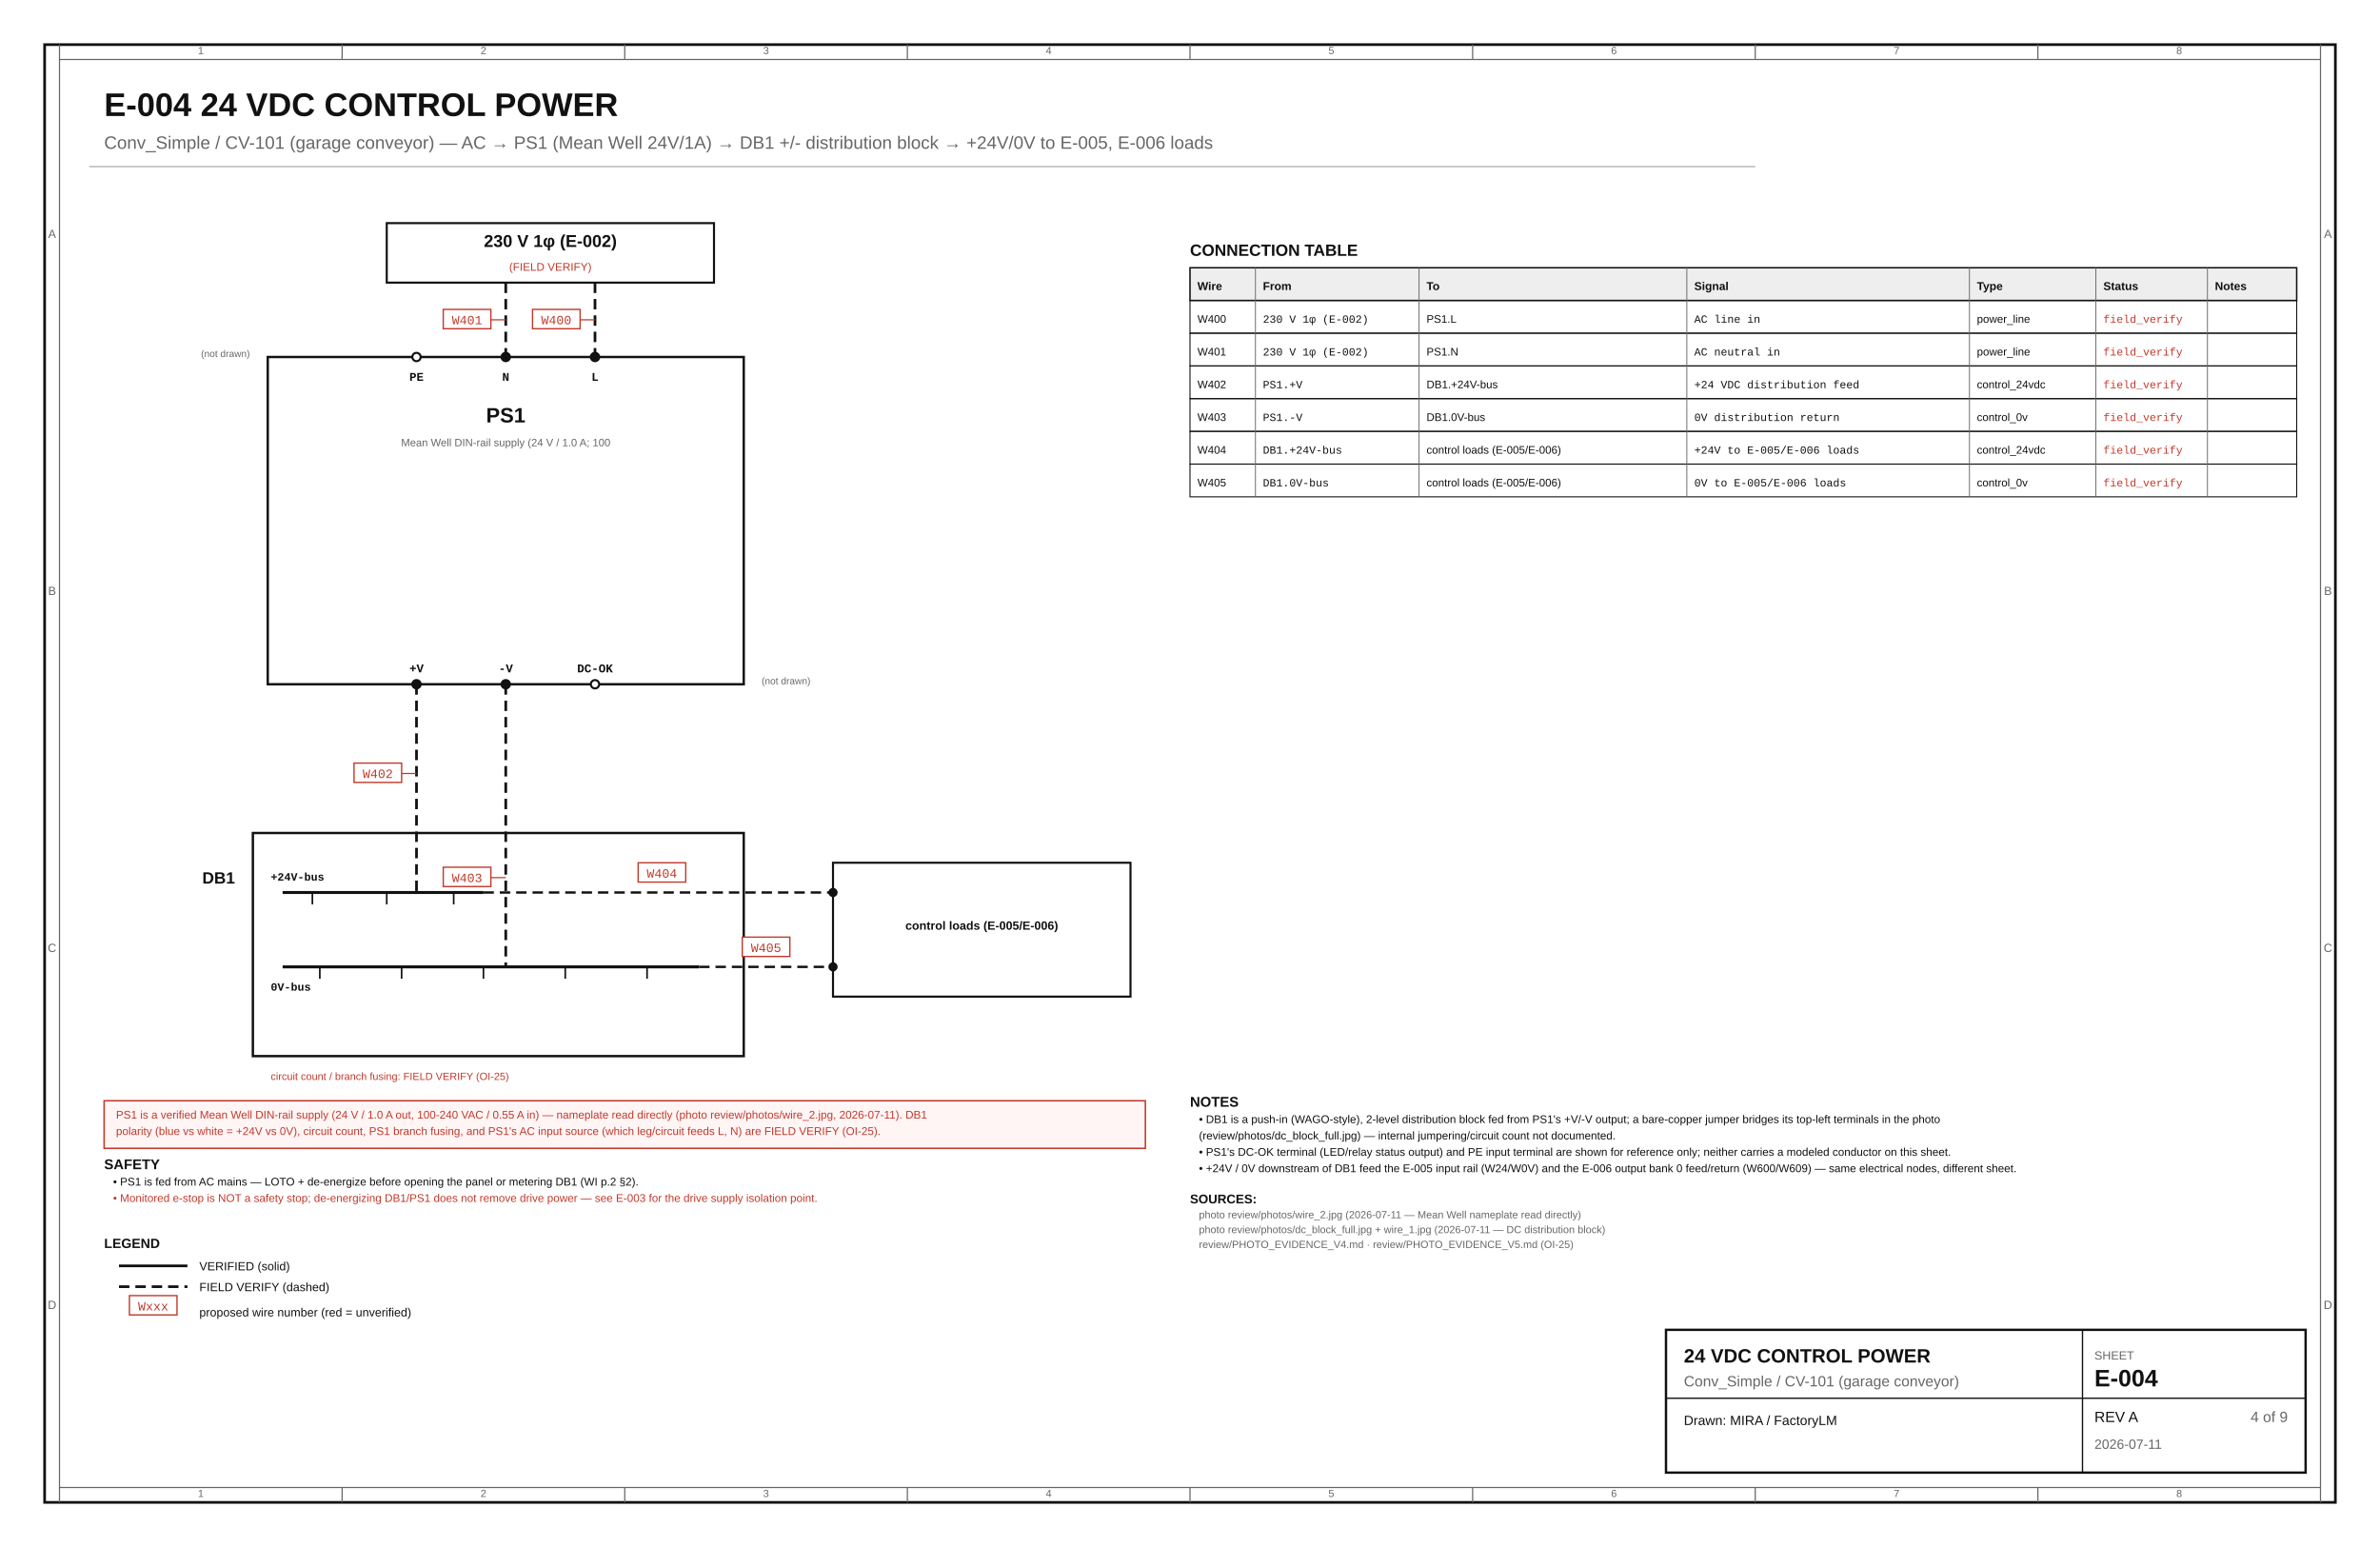
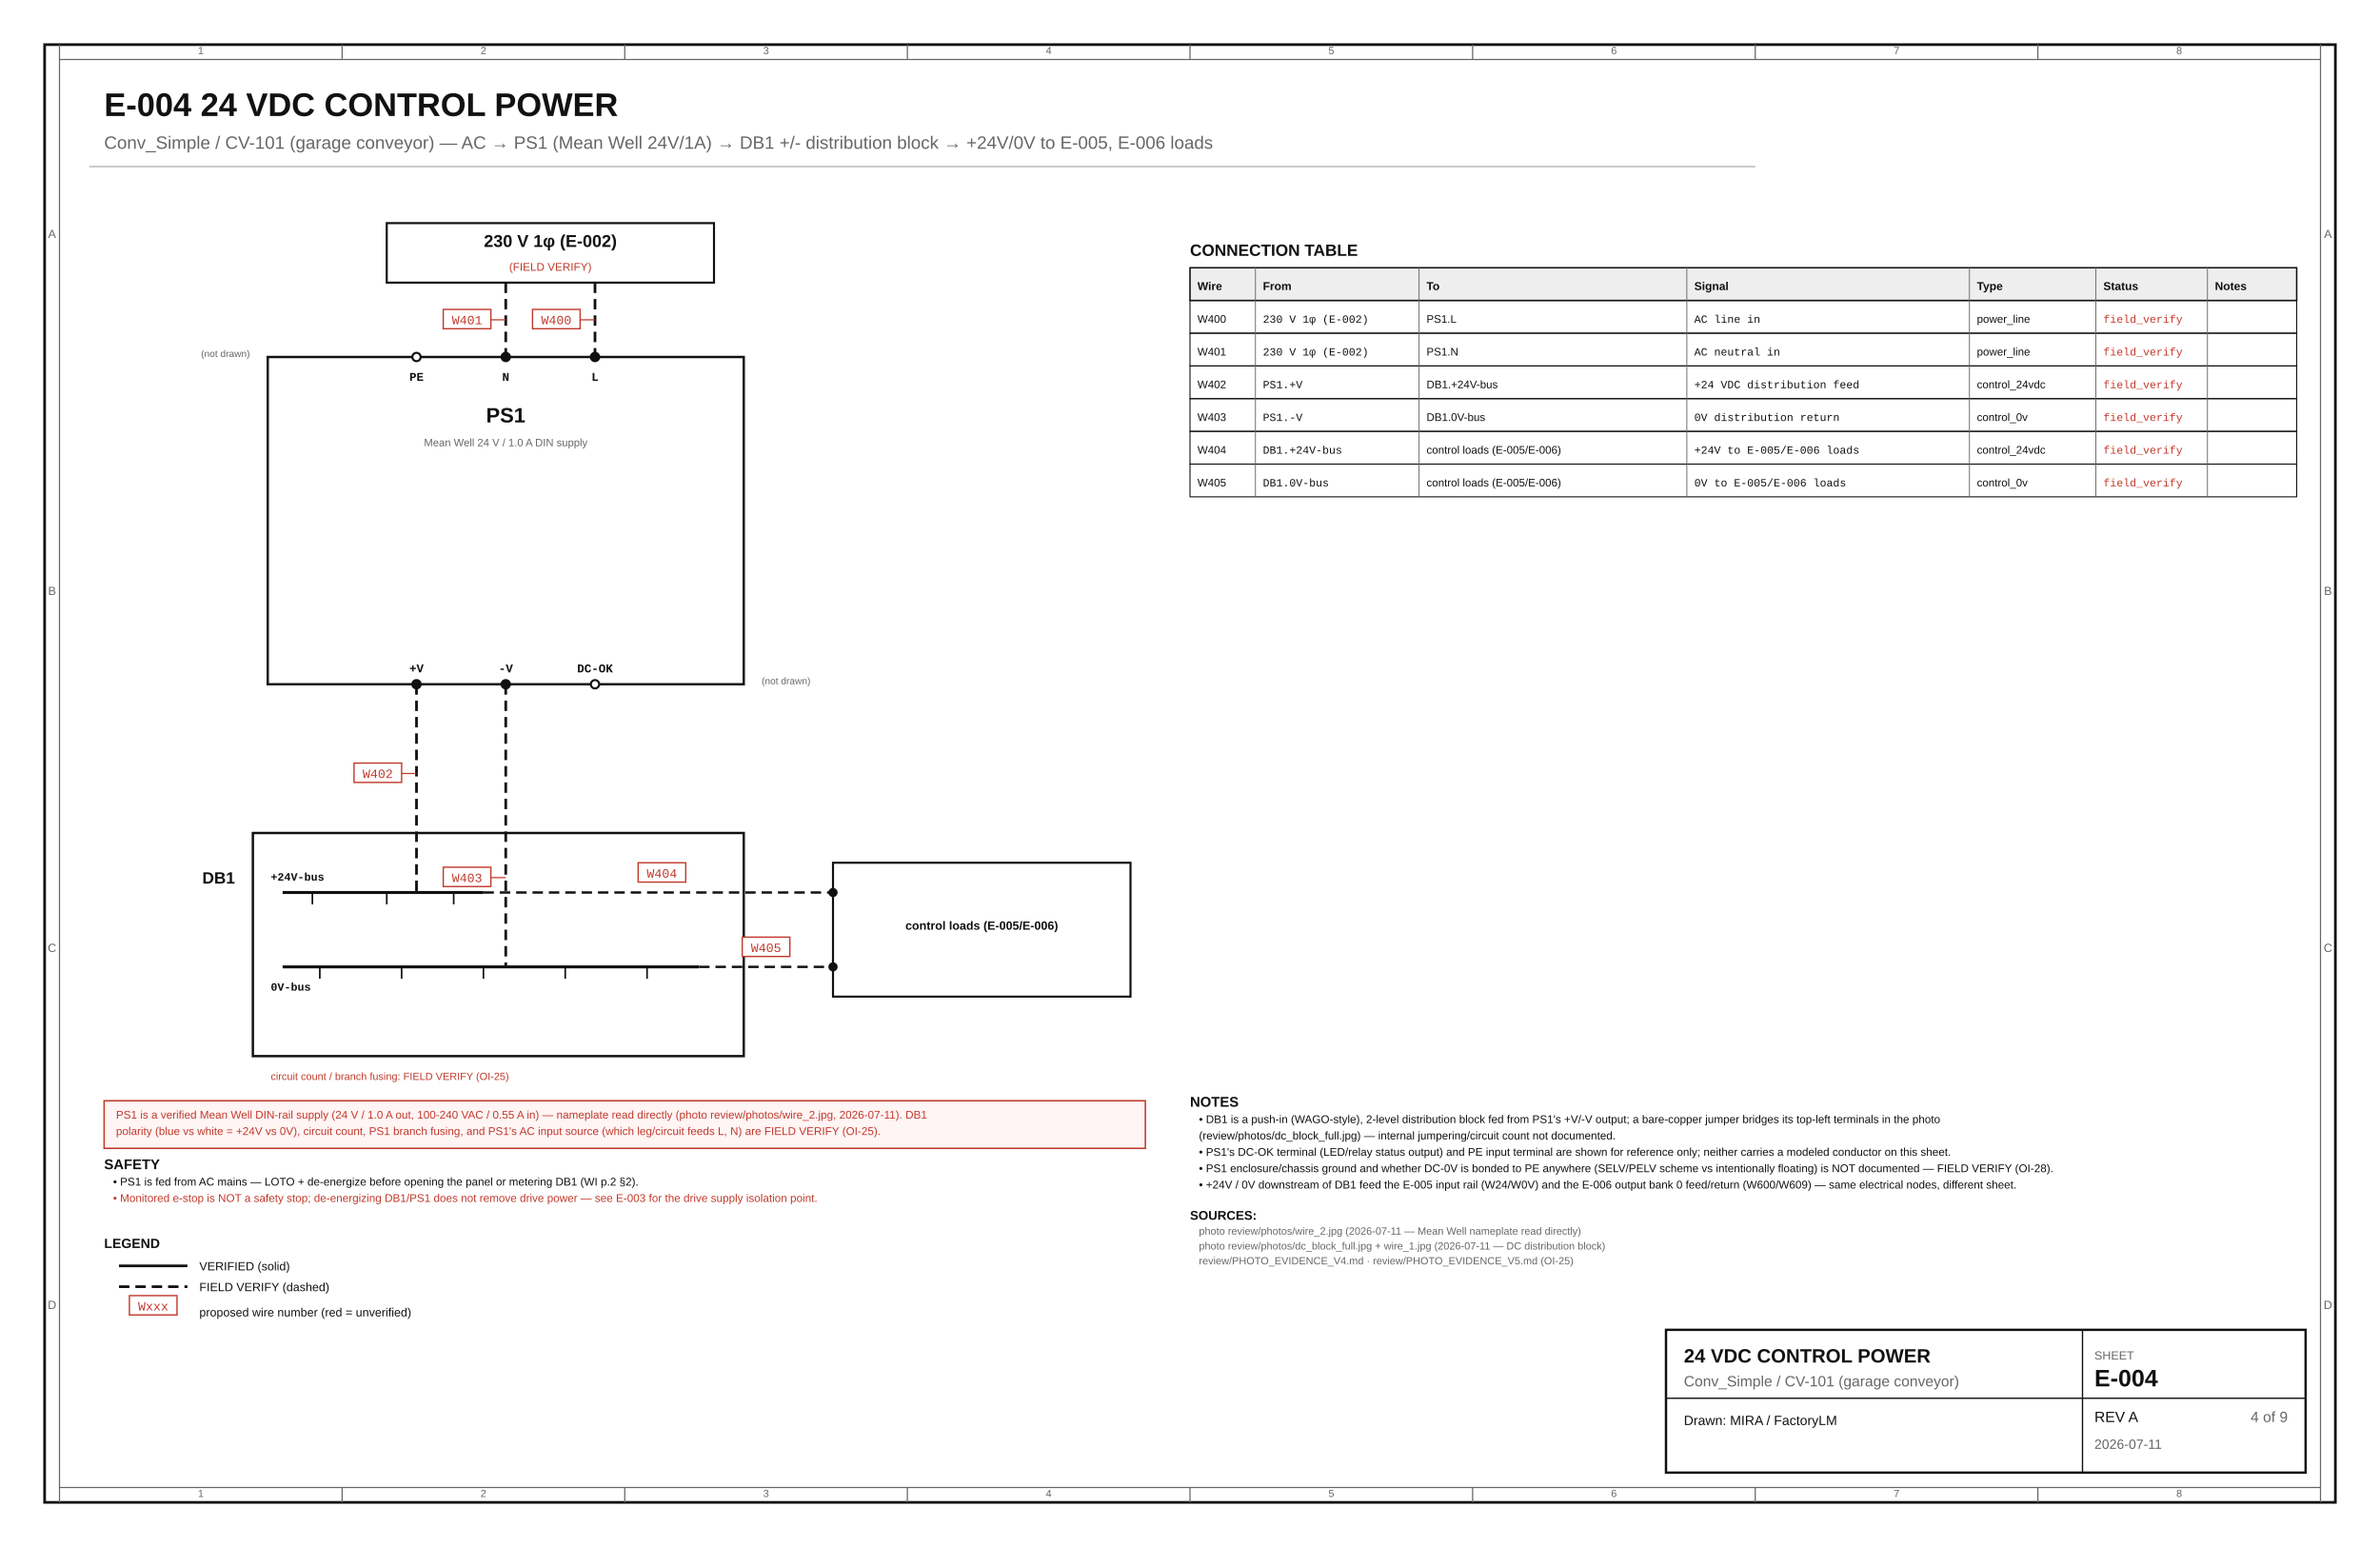
<svg xmlns="http://www.w3.org/2000/svg" width="1600" height="1040" viewBox="0 0 1600 1040">
  <rect width="1600" height="1040" fill="#FFFFFF" />
  <rect x="30.0" y="30.0" width="1540.0" height="980.0" fill="none" stroke="#111111" stroke-width="1.8" />
  <rect x="40.0" y="40.0" width="1520.0" height="960.0" fill="none" stroke="#666666" stroke-width="0.8" />
  <line x1="40.0" y1="30.0" x2="40.0" y2="40.0" stroke="#666666" stroke-width="0.8" stroke-linecap="butt" />
  <line x1="40.0" y1="1000.0" x2="40.0" y2="1010.0" stroke="#666666" stroke-width="0.8" stroke-linecap="butt" />
  <text x="135.0" y="36.4" font-size="7" font-family="Arial, Helvetica, sans-serif" text-anchor="middle" font-weight="normal" fill="#666666">1</text>
  <text x="135.0" y="1006.4" font-size="7" font-family="Arial, Helvetica, sans-serif" text-anchor="middle" font-weight="normal" fill="#666666">1</text>
  <line x1="230.0" y1="30.0" x2="230.0" y2="40.0" stroke="#666666" stroke-width="0.8" stroke-linecap="butt" />
  <line x1="230.0" y1="1000.0" x2="230.0" y2="1010.0" stroke="#666666" stroke-width="0.8" stroke-linecap="butt" />
  <text x="325.0" y="36.4" font-size="7" font-family="Arial, Helvetica, sans-serif" text-anchor="middle" font-weight="normal" fill="#666666">2</text>
  <text x="325.0" y="1006.4" font-size="7" font-family="Arial, Helvetica, sans-serif" text-anchor="middle" font-weight="normal" fill="#666666">2</text>
  <line x1="420.0" y1="30.0" x2="420.0" y2="40.0" stroke="#666666" stroke-width="0.8" stroke-linecap="butt" />
  <line x1="420.0" y1="1000.0" x2="420.0" y2="1010.0" stroke="#666666" stroke-width="0.8" stroke-linecap="butt" />
  <text x="515.0" y="36.4" font-size="7" font-family="Arial, Helvetica, sans-serif" text-anchor="middle" font-weight="normal" fill="#666666">3</text>
  <text x="515.0" y="1006.4" font-size="7" font-family="Arial, Helvetica, sans-serif" text-anchor="middle" font-weight="normal" fill="#666666">3</text>
  <line x1="610.0" y1="30.0" x2="610.0" y2="40.0" stroke="#666666" stroke-width="0.8" stroke-linecap="butt" />
  <line x1="610.0" y1="1000.0" x2="610.0" y2="1010.0" stroke="#666666" stroke-width="0.8" stroke-linecap="butt" />
  <text x="705.0" y="36.4" font-size="7" font-family="Arial, Helvetica, sans-serif" text-anchor="middle" font-weight="normal" fill="#666666">4</text>
  <text x="705.0" y="1006.4" font-size="7" font-family="Arial, Helvetica, sans-serif" text-anchor="middle" font-weight="normal" fill="#666666">4</text>
  <line x1="800.0" y1="30.0" x2="800.0" y2="40.0" stroke="#666666" stroke-width="0.8" stroke-linecap="butt" />
  <line x1="800.0" y1="1000.0" x2="800.0" y2="1010.0" stroke="#666666" stroke-width="0.8" stroke-linecap="butt" />
  <text x="895.0" y="36.4" font-size="7" font-family="Arial, Helvetica, sans-serif" text-anchor="middle" font-weight="normal" fill="#666666">5</text>
  <text x="895.0" y="1006.4" font-size="7" font-family="Arial, Helvetica, sans-serif" text-anchor="middle" font-weight="normal" fill="#666666">5</text>
  <line x1="990.0" y1="30.0" x2="990.0" y2="40.0" stroke="#666666" stroke-width="0.8" stroke-linecap="butt" />
  <line x1="990.0" y1="1000.0" x2="990.0" y2="1010.0" stroke="#666666" stroke-width="0.8" stroke-linecap="butt" />
  <text x="1085.0" y="36.4" font-size="7" font-family="Arial, Helvetica, sans-serif" text-anchor="middle" font-weight="normal" fill="#666666">6</text>
  <text x="1085.0" y="1006.4" font-size="7" font-family="Arial, Helvetica, sans-serif" text-anchor="middle" font-weight="normal" fill="#666666">6</text>
  <line x1="1180.0" y1="30.0" x2="1180.0" y2="40.0" stroke="#666666" stroke-width="0.8" stroke-linecap="butt" />
  <line x1="1180.0" y1="1000.0" x2="1180.0" y2="1010.0" stroke="#666666" stroke-width="0.8" stroke-linecap="butt" />
  <text x="1275.0" y="36.4" font-size="7" font-family="Arial, Helvetica, sans-serif" text-anchor="middle" font-weight="normal" fill="#666666">7</text>
  <text x="1275.0" y="1006.4" font-size="7" font-family="Arial, Helvetica, sans-serif" text-anchor="middle" font-weight="normal" fill="#666666">7</text>
  <line x1="1370.0" y1="30.0" x2="1370.0" y2="40.0" stroke="#666666" stroke-width="0.8" stroke-linecap="butt" />
  <line x1="1370.0" y1="1000.0" x2="1370.0" y2="1010.0" stroke="#666666" stroke-width="0.8" stroke-linecap="butt" />
  <text x="1465.0" y="36.4" font-size="7" font-family="Arial, Helvetica, sans-serif" text-anchor="middle" font-weight="normal" fill="#666666">8</text>
  <text x="1465.0" y="1006.4" font-size="7" font-family="Arial, Helvetica, sans-serif" text-anchor="middle" font-weight="normal" fill="#666666">8</text>
  <line x1="1560.0" y1="30.0" x2="1560.0" y2="40.0" stroke="#666666" stroke-width="0.8" stroke-linecap="butt" />
  <line x1="1560.0" y1="1000.0" x2="1560.0" y2="1010.0" stroke="#666666" stroke-width="0.8" stroke-linecap="butt" />
  <text x="35.0" y="160.0" font-size="8" font-family="Arial, Helvetica, sans-serif" text-anchor="middle" font-weight="normal" fill="#666666">A</text>
  <text x="1565.0" y="160.0" font-size="8" font-family="Arial, Helvetica, sans-serif" text-anchor="middle" font-weight="normal" fill="#666666">A</text>
  <text x="35.0" y="400.0" font-size="8" font-family="Arial, Helvetica, sans-serif" text-anchor="middle" font-weight="normal" fill="#666666">B</text>
  <text x="1565.0" y="400.0" font-size="8" font-family="Arial, Helvetica, sans-serif" text-anchor="middle" font-weight="normal" fill="#666666">B</text>
  <text x="35.0" y="640.0" font-size="8" font-family="Arial, Helvetica, sans-serif" text-anchor="middle" font-weight="normal" fill="#666666">C</text>
  <text x="1565.0" y="640.0" font-size="8" font-family="Arial, Helvetica, sans-serif" text-anchor="middle" font-weight="normal" fill="#666666">C</text>
  <text x="35.0" y="880.0" font-size="8" font-family="Arial, Helvetica, sans-serif" text-anchor="middle" font-weight="normal" fill="#666666">D</text>
  <text x="1565.0" y="880.0" font-size="8" font-family="Arial, Helvetica, sans-serif" text-anchor="middle" font-weight="normal" fill="#666666">D</text>
  <text x="70.0" y="78.0" font-size="22" font-family="Arial, Helvetica, sans-serif" text-anchor="start" font-weight="bold" fill="#111111">E-004  24 VDC CONTROL POWER</text>
  <text x="70.0" y="100.0" font-size="12" font-family="Arial, Helvetica, sans-serif" text-anchor="start" font-weight="normal" fill="#666666">Conv_Simple / CV-101 (garage conveyor)  —  AC → PS1 (Mean Well 24V/1A) → DB1 +/- distribution block → +24V/0V to E-005, E-006 loads</text>
  <line x1="60.0" y1="112.0" x2="1180.0" y2="112.0" stroke="#BBBBBB" stroke-width="1" stroke-linecap="butt" />
  <rect x="260.0" y="150.0" width="220.0" height="40.0" fill="none" stroke="#111111" stroke-width="1.4" />
  <text x="370.0" y="166.0" font-size="11.5" font-family="Arial, Helvetica, sans-serif" text-anchor="middle" font-weight="bold" fill="#111111">230 V 1φ (E-002)</text>
  <text x="370.0" y="182.0" font-size="7.5" font-family="Arial, Helvetica, sans-serif" text-anchor="middle" font-weight="normal" fill="#C0392B">(FIELD VERIFY)</text>
  <g data-dashed="true" data-wire="W401" data-status="field_verify">
    <line x1="340.00" y1="190.00" x2="340.00" y2="197.00" stroke="#111111" stroke-width="1.8" stroke-linecap="butt" />
    <line x1="340.00" y1="201.00" x2="340.00" y2="208.00" stroke="#111111" stroke-width="1.8" stroke-linecap="butt" />
    <line x1="340.00" y1="212.00" x2="340.00" y2="219.00" stroke="#111111" stroke-width="1.8" stroke-linecap="butt" />
    <line x1="340.00" y1="223.00" x2="340.00" y2="230.00" stroke="#111111" stroke-width="1.8" stroke-linecap="butt" />
    <line x1="340.00" y1="234.00" x2="340.00" y2="240.00" stroke="#111111" stroke-width="1.8" stroke-linecap="butt" />
  </g>
  <line x1="330.0" y1="215.0" x2="340.0" y2="215.0" stroke="#C0392B" stroke-width="0.8" stroke-linecap="butt" />
  <rect x="298.0" y="208.0" width="32.0" height="13.0" fill="#FFFFFF" stroke="#C0392B" stroke-width="0.9" data-flag="1" />
  <text x="314.0" y="218.0" font-size="8.5" font-family="Consolas, 'Courier New', monospace" text-anchor="middle" font-weight="normal" fill="#C0392B" data-flag="1">W401</text>
  <g data-dashed="true" data-wire="W400" data-status="field_verify">
    <line x1="400.00" y1="190.00" x2="400.00" y2="197.00" stroke="#111111" stroke-width="1.8" stroke-linecap="butt" />
    <line x1="400.00" y1="201.00" x2="400.00" y2="208.00" stroke="#111111" stroke-width="1.8" stroke-linecap="butt" />
    <line x1="400.00" y1="212.00" x2="400.00" y2="219.00" stroke="#111111" stroke-width="1.8" stroke-linecap="butt" />
    <line x1="400.00" y1="223.00" x2="400.00" y2="230.00" stroke="#111111" stroke-width="1.8" stroke-linecap="butt" />
    <line x1="400.00" y1="234.00" x2="400.00" y2="240.00" stroke="#111111" stroke-width="1.8" stroke-linecap="butt" />
  </g>
  <line x1="390.0" y1="215.0" x2="400.0" y2="215.0" stroke="#C0392B" stroke-width="0.8" stroke-linecap="butt" />
  <rect x="358.0" y="208.0" width="32.0" height="13.0" fill="#FFFFFF" stroke="#C0392B" stroke-width="0.9" data-flag="1" />
  <text x="374.0" y="218.0" font-size="8.5" font-family="Consolas, 'Courier New', monospace" text-anchor="middle" font-weight="normal" fill="#C0392B" data-flag="1">W400</text>
  <rect x="180.0" y="240.0" width="320.0" height="220.0" fill="none" stroke="#111111" stroke-width="1.6" />
  <circle cx="280.0" cy="240.0" r="2.8" fill="#FFFFFF" stroke="#111111" stroke-width="1.4" />
  <text x="280.0" y="256.0" font-size="8" font-family="Consolas, 'Courier New', monospace" text-anchor="middle" font-weight="bold" fill="#111111">PE</text>
  <circle cx="340.0" cy="240.0" r="2.8" fill="#111111" stroke="#111111" stroke-width="1.4" />
  <text x="340.0" y="256.0" font-size="8" font-family="Consolas, 'Courier New', monospace" text-anchor="middle" font-weight="bold" fill="#111111">N</text>
  <circle cx="400.0" cy="240.0" r="2.8" fill="#111111" stroke="#111111" stroke-width="1.4" />
  <text x="400.0" y="256.0" font-size="8" font-family="Consolas, 'Courier New', monospace" text-anchor="middle" font-weight="bold" fill="#111111">L</text>
  <text x="168.0" y="240.0" font-size="6.5" font-family="Arial, Helvetica, sans-serif" text-anchor="end" font-weight="normal" fill="#666666">(not drawn)</text>
  <text x="340.0" y="284.0" font-size="14" font-family="Arial, Helvetica, sans-serif" text-anchor="middle" font-weight="bold" fill="#111111">PS1</text>
-   <text x="340.0" y="300.0" font-size="7.2" font-family="Arial, Helvetica, sans-serif" text-anchor="middle" font-weight="normal" fill="#666666">Mean Well DIN-rail supply (24 V / 1.0 A; 100</text>
+   <text x="340.0" y="300.0" font-size="7.2" font-family="Arial, Helvetica, sans-serif" text-anchor="middle" font-weight="normal" fill="#666666">Mean Well 24 V / 1.0 A DIN supply</text>
  <circle cx="280.0" cy="460.0" r="2.8" fill="#111111" stroke="#111111" stroke-width="1.4" />
  <text x="280.0" y="452.0" font-size="8" font-family="Consolas, 'Courier New', monospace" text-anchor="middle" font-weight="bold" fill="#111111">+V</text>
  <circle cx="340.0" cy="460.0" r="2.8" fill="#111111" stroke="#111111" stroke-width="1.4" />
  <text x="340.0" y="452.0" font-size="8" font-family="Consolas, 'Courier New', monospace" text-anchor="middle" font-weight="bold" fill="#111111">-V</text>
  <circle cx="400.0" cy="460.0" r="2.8" fill="#FFFFFF" stroke="#111111" stroke-width="1.4" />
  <text x="400.0" y="452.0" font-size="8" font-family="Consolas, 'Courier New', monospace" text-anchor="middle" font-weight="bold" fill="#111111">DC-OK</text>
  <text x="512.0" y="460.0" font-size="6.5" font-family="Arial, Helvetica, sans-serif" text-anchor="start" font-weight="normal" fill="#666666">(not drawn)</text>
  <g data-dashed="true" data-wire="W402" data-status="field_verify">
    <line x1="280.00" y1="460.00" x2="280.00" y2="467.00" stroke="#111111" stroke-width="1.8" stroke-linecap="butt" />
    <line x1="280.00" y1="471.00" x2="280.00" y2="478.00" stroke="#111111" stroke-width="1.8" stroke-linecap="butt" />
    <line x1="280.00" y1="482.00" x2="280.00" y2="489.00" stroke="#111111" stroke-width="1.8" stroke-linecap="butt" />
    <line x1="280.00" y1="493.00" x2="280.00" y2="500.00" stroke="#111111" stroke-width="1.8" stroke-linecap="butt" />
    <line x1="280.00" y1="504.00" x2="280.00" y2="511.00" stroke="#111111" stroke-width="1.8" stroke-linecap="butt" />
    <line x1="280.00" y1="515.00" x2="280.00" y2="522.00" stroke="#111111" stroke-width="1.8" stroke-linecap="butt" />
    <line x1="280.00" y1="526.00" x2="280.00" y2="533.00" stroke="#111111" stroke-width="1.8" stroke-linecap="butt" />
    <line x1="280.00" y1="537.00" x2="280.00" y2="544.00" stroke="#111111" stroke-width="1.8" stroke-linecap="butt" />
    <line x1="280.00" y1="548.00" x2="280.00" y2="555.00" stroke="#111111" stroke-width="1.8" stroke-linecap="butt" />
    <line x1="280.00" y1="559.00" x2="280.00" y2="566.00" stroke="#111111" stroke-width="1.8" stroke-linecap="butt" />
    <line x1="280.00" y1="570.00" x2="280.00" y2="577.00" stroke="#111111" stroke-width="1.8" stroke-linecap="butt" />
    <line x1="280.00" y1="581.00" x2="280.00" y2="588.00" stroke="#111111" stroke-width="1.8" stroke-linecap="butt" />
    <line x1="280.00" y1="592.00" x2="280.00" y2="599.00" stroke="#111111" stroke-width="1.8" stroke-linecap="butt" />
  </g>
  <line x1="270.0" y1="520.0" x2="280.0" y2="520.0" stroke="#C0392B" stroke-width="0.8" stroke-linecap="butt" />
  <rect x="238.0" y="513.0" width="32.0" height="13.0" fill="#FFFFFF" stroke="#C0392B" stroke-width="0.9" data-flag="1" />
  <text x="254.0" y="523.0" font-size="8.5" font-family="Consolas, 'Courier New', monospace" text-anchor="middle" font-weight="normal" fill="#C0392B" data-flag="1">W402</text>
  <g data-dashed="true" data-wire="W403" data-status="field_verify">
    <line x1="340.00" y1="460.00" x2="340.00" y2="467.00" stroke="#111111" stroke-width="1.8" stroke-linecap="butt" />
    <line x1="340.00" y1="471.00" x2="340.00" y2="478.00" stroke="#111111" stroke-width="1.8" stroke-linecap="butt" />
    <line x1="340.00" y1="482.00" x2="340.00" y2="489.00" stroke="#111111" stroke-width="1.8" stroke-linecap="butt" />
    <line x1="340.00" y1="493.00" x2="340.00" y2="500.00" stroke="#111111" stroke-width="1.8" stroke-linecap="butt" />
    <line x1="340.00" y1="504.00" x2="340.00" y2="511.00" stroke="#111111" stroke-width="1.8" stroke-linecap="butt" />
    <line x1="340.00" y1="515.00" x2="340.00" y2="522.00" stroke="#111111" stroke-width="1.8" stroke-linecap="butt" />
    <line x1="340.00" y1="526.00" x2="340.00" y2="533.00" stroke="#111111" stroke-width="1.8" stroke-linecap="butt" />
    <line x1="340.00" y1="537.00" x2="340.00" y2="544.00" stroke="#111111" stroke-width="1.8" stroke-linecap="butt" />
    <line x1="340.00" y1="548.00" x2="340.00" y2="555.00" stroke="#111111" stroke-width="1.8" stroke-linecap="butt" />
    <line x1="340.00" y1="559.00" x2="340.00" y2="566.00" stroke="#111111" stroke-width="1.8" stroke-linecap="butt" />
    <line x1="340.00" y1="570.00" x2="340.00" y2="577.00" stroke="#111111" stroke-width="1.8" stroke-linecap="butt" />
    <line x1="340.00" y1="581.00" x2="340.00" y2="588.00" stroke="#111111" stroke-width="1.8" stroke-linecap="butt" />
    <line x1="340.00" y1="592.00" x2="340.00" y2="599.00" stroke="#111111" stroke-width="1.8" stroke-linecap="butt" />
    <line x1="340.00" y1="603.00" x2="340.00" y2="610.00" stroke="#111111" stroke-width="1.8" stroke-linecap="butt" />
    <line x1="340.00" y1="614.00" x2="340.00" y2="621.00" stroke="#111111" stroke-width="1.8" stroke-linecap="butt" />
    <line x1="340.00" y1="625.00" x2="340.00" y2="632.00" stroke="#111111" stroke-width="1.8" stroke-linecap="butt" />
    <line x1="340.00" y1="636.00" x2="340.00" y2="643.00" stroke="#111111" stroke-width="1.8" stroke-linecap="butt" />
    <line x1="340.00" y1="647.00" x2="340.00" y2="650.00" stroke="#111111" stroke-width="1.8" stroke-linecap="butt" />
  </g>
  <line x1="330.0" y1="590.0" x2="340.0" y2="590.0" stroke="#C0392B" stroke-width="0.8" stroke-linecap="butt" />
  <rect x="298.0" y="583.0" width="32.0" height="13.0" fill="#FFFFFF" stroke="#C0392B" stroke-width="0.9" data-flag="1" />
  <text x="314.0" y="593.0" font-size="8.5" font-family="Consolas, 'Courier New', monospace" text-anchor="middle" font-weight="normal" fill="#C0392B" data-flag="1">W403</text>
  <rect x="170.0" y="560.0" width="330.0" height="150.0" fill="none" stroke="#111111" stroke-width="1.6" />
  <text x="158.0" y="594.0" font-size="11" font-family="Arial, Helvetica, sans-serif" text-anchor="end" font-weight="bold" fill="#111111">DB1</text>
  <line x1="190.0" y1="600.0" x2="325.0" y2="600.0" stroke="#111111" stroke-width="2.0" stroke-linecap="butt" />
  <line x1="210.0" y1="600.0" x2="210.0" y2="608.0" stroke="#111111" stroke-width="1.1" stroke-linecap="butt" />
  <line x1="260.0" y1="600.0" x2="260.0" y2="608.0" stroke="#111111" stroke-width="1.1" stroke-linecap="butt" />
  <line x1="305.0" y1="600.0" x2="305.0" y2="608.0" stroke="#111111" stroke-width="1.1" stroke-linecap="butt" />
  <text x="182.0" y="592.0" font-size="7.5" font-family="Consolas, 'Courier New', monospace" text-anchor="start" font-weight="bold" fill="#111111">+24V-bus</text>
  <line x1="190.0" y1="650.0" x2="470.0" y2="650.0" stroke="#111111" stroke-width="2.0" stroke-linecap="butt" />
  <line x1="215.0" y1="650.0" x2="215.0" y2="658.0" stroke="#111111" stroke-width="1.1" stroke-linecap="butt" />
  <line x1="270.0" y1="650.0" x2="270.0" y2="658.0" stroke="#111111" stroke-width="1.1" stroke-linecap="butt" />
  <line x1="325.0" y1="650.0" x2="325.0" y2="658.0" stroke="#111111" stroke-width="1.1" stroke-linecap="butt" />
  <line x1="380.0" y1="650.0" x2="380.0" y2="658.0" stroke="#111111" stroke-width="1.1" stroke-linecap="butt" />
  <line x1="435.0" y1="650.0" x2="435.0" y2="658.0" stroke="#111111" stroke-width="1.1" stroke-linecap="butt" />
  <text x="182.0" y="666.0" font-size="7.5" font-family="Consolas, 'Courier New', monospace" text-anchor="start" font-weight="bold" fill="#111111">0V-bus</text>
  <text x="182.0" y="726.0" font-size="7" font-family="Arial, Helvetica, sans-serif" text-anchor="start" font-weight="normal" fill="#C0392B">circuit count / branch fusing: FIELD VERIFY (OI-25)</text>
  <g data-dashed="true" data-wire="W404" data-status="field_verify">
    <line x1="325.00" y1="600.00" x2="332.00" y2="600.00" stroke="#111111" stroke-width="1.6" stroke-linecap="butt" />
    <line x1="336.00" y1="600.00" x2="343.00" y2="600.00" stroke="#111111" stroke-width="1.6" stroke-linecap="butt" />
    <line x1="347.00" y1="600.00" x2="354.00" y2="600.00" stroke="#111111" stroke-width="1.6" stroke-linecap="butt" />
    <line x1="358.00" y1="600.00" x2="365.00" y2="600.00" stroke="#111111" stroke-width="1.6" stroke-linecap="butt" />
    <line x1="369.00" y1="600.00" x2="376.00" y2="600.00" stroke="#111111" stroke-width="1.6" stroke-linecap="butt" />
    <line x1="380.00" y1="600.00" x2="387.00" y2="600.00" stroke="#111111" stroke-width="1.6" stroke-linecap="butt" />
    <line x1="391.00" y1="600.00" x2="398.00" y2="600.00" stroke="#111111" stroke-width="1.6" stroke-linecap="butt" />
    <line x1="402.00" y1="600.00" x2="409.00" y2="600.00" stroke="#111111" stroke-width="1.6" stroke-linecap="butt" />
    <line x1="413.00" y1="600.00" x2="420.00" y2="600.00" stroke="#111111" stroke-width="1.6" stroke-linecap="butt" />
    <line x1="424.00" y1="600.00" x2="431.00" y2="600.00" stroke="#111111" stroke-width="1.6" stroke-linecap="butt" />
    <line x1="435.00" y1="600.00" x2="442.00" y2="600.00" stroke="#111111" stroke-width="1.6" stroke-linecap="butt" />
    <line x1="446.00" y1="600.00" x2="453.00" y2="600.00" stroke="#111111" stroke-width="1.6" stroke-linecap="butt" />
    <line x1="457.00" y1="600.00" x2="464.00" y2="600.00" stroke="#111111" stroke-width="1.6" stroke-linecap="butt" />
    <line x1="468.00" y1="600.00" x2="475.00" y2="600.00" stroke="#111111" stroke-width="1.6" stroke-linecap="butt" />
    <line x1="479.00" y1="600.00" x2="486.00" y2="600.00" stroke="#111111" stroke-width="1.6" stroke-linecap="butt" />
    <line x1="490.00" y1="600.00" x2="497.00" y2="600.00" stroke="#111111" stroke-width="1.6" stroke-linecap="butt" />
    <line x1="501.00" y1="600.00" x2="508.00" y2="600.00" stroke="#111111" stroke-width="1.6" stroke-linecap="butt" />
    <line x1="512.00" y1="600.00" x2="519.00" y2="600.00" stroke="#111111" stroke-width="1.6" stroke-linecap="butt" />
    <line x1="523.00" y1="600.00" x2="530.00" y2="600.00" stroke="#111111" stroke-width="1.6" stroke-linecap="butt" />
    <line x1="534.00" y1="600.00" x2="541.00" y2="600.00" stroke="#111111" stroke-width="1.6" stroke-linecap="butt" />
    <line x1="545.00" y1="600.00" x2="552.00" y2="600.00" stroke="#111111" stroke-width="1.6" stroke-linecap="butt" />
    <line x1="556.00" y1="600.00" x2="560.00" y2="600.00" stroke="#111111" stroke-width="1.6" stroke-linecap="butt" />
  </g>
  <rect x="429.0" y="580.0" width="32.0" height="13.0" fill="#FFFFFF" stroke="#C0392B" stroke-width="0.9" data-flag="1" />
  <text x="445.0" y="590.0" font-size="8.5" font-family="Consolas, 'Courier New', monospace" text-anchor="middle" font-weight="normal" fill="#C0392B" data-flag="1">W404</text>
  <g data-dashed="true" data-wire="W405" data-status="field_verify">
    <line x1="470.00" y1="650.00" x2="477.00" y2="650.00" stroke="#111111" stroke-width="1.6" stroke-linecap="butt" />
    <line x1="481.00" y1="650.00" x2="488.00" y2="650.00" stroke="#111111" stroke-width="1.6" stroke-linecap="butt" />
    <line x1="492.00" y1="650.00" x2="499.00" y2="650.00" stroke="#111111" stroke-width="1.6" stroke-linecap="butt" />
    <line x1="503.00" y1="650.00" x2="510.00" y2="650.00" stroke="#111111" stroke-width="1.6" stroke-linecap="butt" />
    <line x1="514.00" y1="650.00" x2="521.00" y2="650.00" stroke="#111111" stroke-width="1.6" stroke-linecap="butt" />
    <line x1="525.00" y1="650.00" x2="532.00" y2="650.00" stroke="#111111" stroke-width="1.6" stroke-linecap="butt" />
    <line x1="536.00" y1="650.00" x2="543.00" y2="650.00" stroke="#111111" stroke-width="1.6" stroke-linecap="butt" />
    <line x1="547.00" y1="650.00" x2="554.00" y2="650.00" stroke="#111111" stroke-width="1.6" stroke-linecap="butt" />
    <line x1="558.00" y1="650.00" x2="560.00" y2="650.00" stroke="#111111" stroke-width="1.6" stroke-linecap="butt" />
  </g>
  <rect x="499.0" y="630.0" width="32.0" height="13.0" fill="#FFFFFF" stroke="#C0392B" stroke-width="0.9" data-flag="1" />
  <text x="515.0" y="640.0" font-size="8.5" font-family="Consolas, 'Courier New', monospace" text-anchor="middle" font-weight="normal" fill="#C0392B" data-flag="1">W405</text>
  <circle cx="560.0" cy="600.0" r="2.4" fill="#111111" stroke="#111111" stroke-width="1.4" />
  <circle cx="560.0" cy="650.0" r="2.4" fill="#111111" stroke="#111111" stroke-width="1.4" />
  <rect x="560.0" y="580.0" width="200.0" height="90.0" fill="none" stroke="#111111" stroke-width="1.4" />
  <text x="660.0" y="625.0" font-size="8" font-family="Arial, Helvetica, sans-serif" text-anchor="middle" font-weight="bold" fill="#111111">control loads (E-005/E-006)</text>
  <text x="800.0" y="172.0" font-size="11" font-family="Arial, Helvetica, sans-serif" text-anchor="start" font-weight="bold" fill="#111111">CONNECTION TABLE</text>
  <rect x="800.0" y="180.0" width="744.0" height="22.0" fill="#EEEEEE" stroke="#111111" stroke-width="1.0" />
  <text x="805.0" y="195.0" font-size="7.7" font-family="Arial, Helvetica, sans-serif" text-anchor="start" font-weight="bold" fill="#111111">Wire</text>
  <text x="849.0" y="195.0" font-size="7.7" font-family="Arial, Helvetica, sans-serif" text-anchor="start" font-weight="bold" fill="#111111">From</text>
  <text x="959.0" y="195.0" font-size="7.7" font-family="Arial, Helvetica, sans-serif" text-anchor="start" font-weight="bold" fill="#111111">To</text>
  <text x="1139.0" y="195.0" font-size="7.7" font-family="Arial, Helvetica, sans-serif" text-anchor="start" font-weight="bold" fill="#111111">Signal</text>
  <text x="1329.0" y="195.0" font-size="7.7" font-family="Arial, Helvetica, sans-serif" text-anchor="start" font-weight="bold" fill="#111111">Type</text>
  <text x="1414.0" y="195.0" font-size="7.7" font-family="Arial, Helvetica, sans-serif" text-anchor="start" font-weight="bold" fill="#111111">Status</text>
  <text x="1489.0" y="195.0" font-size="7.7" font-family="Arial, Helvetica, sans-serif" text-anchor="start" font-weight="bold" fill="#111111">Notes</text>
  <rect x="800.0" y="202.0" width="744.0" height="22.0" fill="none" stroke="#111111" stroke-width="0.7" />
  <text x="805.0" y="217.0" font-size="7.4" font-family="Arial, Helvetica, sans-serif" text-anchor="start" font-weight="normal" fill="#111111">W400</text>
  <text x="849.0" y="217.0" font-size="7.4" font-family="Consolas, 'Courier New', monospace" text-anchor="start" font-weight="normal" fill="#111111">230 V 1φ (E-002)</text>
  <text x="959.0" y="217.0" font-size="7.4" font-family="Arial, Helvetica, sans-serif" text-anchor="start" font-weight="normal" fill="#111111">PS1.L</text>
  <text x="1139.0" y="217.0" font-size="7.4" font-family="Consolas, 'Courier New', monospace" text-anchor="start" font-weight="normal" fill="#111111">AC line in</text>
  <text x="1329.0" y="217.0" font-size="7.4" font-family="Arial, Helvetica, sans-serif" text-anchor="start" font-weight="normal" fill="#111111">power_line</text>
  <text x="1414.0" y="217.0" font-size="7.4" font-family="Consolas, 'Courier New', monospace" text-anchor="start" font-weight="normal" fill="#C0392B">field_verify</text>
  <text x="1489.0" y="217.0" font-size="7.4" font-family="Arial, Helvetica, sans-serif" text-anchor="start" font-weight="normal" fill="#111111" />
  <rect x="800.0" y="224.0" width="744.0" height="22.0" fill="none" stroke="#111111" stroke-width="0.7" />
  <text x="805.0" y="239.0" font-size="7.4" font-family="Arial, Helvetica, sans-serif" text-anchor="start" font-weight="normal" fill="#111111">W401</text>
  <text x="849.0" y="239.0" font-size="7.4" font-family="Consolas, 'Courier New', monospace" text-anchor="start" font-weight="normal" fill="#111111">230 V 1φ (E-002)</text>
  <text x="959.0" y="239.0" font-size="7.4" font-family="Arial, Helvetica, sans-serif" text-anchor="start" font-weight="normal" fill="#111111">PS1.N</text>
  <text x="1139.0" y="239.0" font-size="7.4" font-family="Consolas, 'Courier New', monospace" text-anchor="start" font-weight="normal" fill="#111111">AC neutral in</text>
  <text x="1329.0" y="239.0" font-size="7.4" font-family="Arial, Helvetica, sans-serif" text-anchor="start" font-weight="normal" fill="#111111">power_line</text>
  <text x="1414.0" y="239.0" font-size="7.4" font-family="Consolas, 'Courier New', monospace" text-anchor="start" font-weight="normal" fill="#C0392B">field_verify</text>
  <text x="1489.0" y="239.0" font-size="7.4" font-family="Arial, Helvetica, sans-serif" text-anchor="start" font-weight="normal" fill="#111111" />
  <rect x="800.0" y="246.0" width="744.0" height="22.0" fill="none" stroke="#111111" stroke-width="0.7" />
  <text x="805.0" y="261.0" font-size="7.4" font-family="Arial, Helvetica, sans-serif" text-anchor="start" font-weight="normal" fill="#111111">W402</text>
  <text x="849.0" y="261.0" font-size="7.4" font-family="Consolas, 'Courier New', monospace" text-anchor="start" font-weight="normal" fill="#111111">PS1.+V</text>
  <text x="959.0" y="261.0" font-size="7.4" font-family="Arial, Helvetica, sans-serif" text-anchor="start" font-weight="normal" fill="#111111">DB1.+24V-bus</text>
  <text x="1139.0" y="261.0" font-size="7.4" font-family="Consolas, 'Courier New', monospace" text-anchor="start" font-weight="normal" fill="#111111">+24 VDC distribution feed</text>
  <text x="1329.0" y="261.0" font-size="7.4" font-family="Arial, Helvetica, sans-serif" text-anchor="start" font-weight="normal" fill="#111111">control_24vdc</text>
  <text x="1414.0" y="261.0" font-size="7.4" font-family="Consolas, 'Courier New', monospace" text-anchor="start" font-weight="normal" fill="#C0392B">field_verify</text>
  <text x="1489.0" y="261.0" font-size="7.4" font-family="Arial, Helvetica, sans-serif" text-anchor="start" font-weight="normal" fill="#111111" />
  <rect x="800.0" y="268.0" width="744.0" height="22.0" fill="none" stroke="#111111" stroke-width="0.7" />
  <text x="805.0" y="283.0" font-size="7.4" font-family="Arial, Helvetica, sans-serif" text-anchor="start" font-weight="normal" fill="#111111">W403</text>
  <text x="849.0" y="283.0" font-size="7.4" font-family="Consolas, 'Courier New', monospace" text-anchor="start" font-weight="normal" fill="#111111">PS1.-V</text>
  <text x="959.0" y="283.0" font-size="7.4" font-family="Arial, Helvetica, sans-serif" text-anchor="start" font-weight="normal" fill="#111111">DB1.0V-bus</text>
  <text x="1139.0" y="283.0" font-size="7.4" font-family="Consolas, 'Courier New', monospace" text-anchor="start" font-weight="normal" fill="#111111">0V distribution return</text>
  <text x="1329.0" y="283.0" font-size="7.4" font-family="Arial, Helvetica, sans-serif" text-anchor="start" font-weight="normal" fill="#111111">control_0v</text>
  <text x="1414.0" y="283.0" font-size="7.4" font-family="Consolas, 'Courier New', monospace" text-anchor="start" font-weight="normal" fill="#C0392B">field_verify</text>
  <text x="1489.0" y="283.0" font-size="7.4" font-family="Arial, Helvetica, sans-serif" text-anchor="start" font-weight="normal" fill="#111111" />
  <rect x="800.0" y="290.0" width="744.0" height="22.0" fill="none" stroke="#111111" stroke-width="0.7" />
  <text x="805.0" y="305.0" font-size="7.4" font-family="Arial, Helvetica, sans-serif" text-anchor="start" font-weight="normal" fill="#111111">W404</text>
  <text x="849.0" y="305.0" font-size="7.4" font-family="Consolas, 'Courier New', monospace" text-anchor="start" font-weight="normal" fill="#111111">DB1.+24V-bus</text>
  <text x="959.0" y="305.0" font-size="7.4" font-family="Arial, Helvetica, sans-serif" text-anchor="start" font-weight="normal" fill="#111111">control loads (E-005/E-006)</text>
  <text x="1139.0" y="305.0" font-size="7.4" font-family="Consolas, 'Courier New', monospace" text-anchor="start" font-weight="normal" fill="#111111">+24V to E-005/E-006 loads</text>
  <text x="1329.0" y="305.0" font-size="7.4" font-family="Arial, Helvetica, sans-serif" text-anchor="start" font-weight="normal" fill="#111111">control_24vdc</text>
  <text x="1414.0" y="305.0" font-size="7.4" font-family="Consolas, 'Courier New', monospace" text-anchor="start" font-weight="normal" fill="#C0392B">field_verify</text>
  <text x="1489.0" y="305.0" font-size="7.4" font-family="Arial, Helvetica, sans-serif" text-anchor="start" font-weight="normal" fill="#111111" />
  <rect x="800.0" y="312.0" width="744.0" height="22.0" fill="none" stroke="#111111" stroke-width="0.7" />
  <text x="805.0" y="327.0" font-size="7.4" font-family="Arial, Helvetica, sans-serif" text-anchor="start" font-weight="normal" fill="#111111">W405</text>
  <text x="849.0" y="327.0" font-size="7.4" font-family="Consolas, 'Courier New', monospace" text-anchor="start" font-weight="normal" fill="#111111">DB1.0V-bus</text>
  <text x="959.0" y="327.0" font-size="7.4" font-family="Arial, Helvetica, sans-serif" text-anchor="start" font-weight="normal" fill="#111111">control loads (E-005/E-006)</text>
  <text x="1139.0" y="327.0" font-size="7.4" font-family="Consolas, 'Courier New', monospace" text-anchor="start" font-weight="normal" fill="#111111">0V to E-005/E-006 loads</text>
  <text x="1329.0" y="327.0" font-size="7.4" font-family="Arial, Helvetica, sans-serif" text-anchor="start" font-weight="normal" fill="#111111">control_0v</text>
  <text x="1414.0" y="327.0" font-size="7.4" font-family="Consolas, 'Courier New', monospace" text-anchor="start" font-weight="normal" fill="#C0392B">field_verify</text>
  <text x="1489.0" y="327.0" font-size="7.4" font-family="Arial, Helvetica, sans-serif" text-anchor="start" font-weight="normal" fill="#111111" />
  <line x1="844.0" y1="180.0" x2="844.0" y2="334.0" stroke="#666666" stroke-width="0.6" stroke-linecap="butt" />
  <line x1="954.0" y1="180.0" x2="954.0" y2="334.0" stroke="#666666" stroke-width="0.6" stroke-linecap="butt" />
  <line x1="1134.0" y1="180.0" x2="1134.0" y2="334.0" stroke="#666666" stroke-width="0.6" stroke-linecap="butt" />
  <line x1="1324.0" y1="180.0" x2="1324.0" y2="334.0" stroke="#666666" stroke-width="0.6" stroke-linecap="butt" />
  <line x1="1409.0" y1="180.0" x2="1409.0" y2="334.0" stroke="#666666" stroke-width="0.6" stroke-linecap="butt" />
  <line x1="1484.0" y1="180.0" x2="1484.0" y2="334.0" stroke="#666666" stroke-width="0.6" stroke-linecap="butt" />
  <rect x="70.0" y="740.0" width="700.0" height="32.0" fill="#FFF5F5" stroke="#C0392B" stroke-width="1.0" />
  <text x="78.0" y="752.0" font-size="7.5" font-family="Arial, Helvetica, sans-serif" text-anchor="start" font-weight="normal" fill="#C0392B">PS1 is a verified Mean Well DIN-rail supply (24 V / 1.0 A out, 100-240 VAC / 0.55 A in) — nameplate read directly (photo review/photos/wire_2.jpg, 2026-07-11). DB1</text>
  <text x="78.0" y="763.0" font-size="7.5" font-family="Arial, Helvetica, sans-serif" text-anchor="start" font-weight="normal" fill="#C0392B">polarity (blue vs white = +24V vs 0V), circuit count, PS1 branch fusing, and PS1's AC input source (which leg/circuit feeds L, N) are FIELD VERIFY (OI-25).</text>
  <text x="70.0" y="786.0" font-size="9.5" font-family="Arial, Helvetica, sans-serif" text-anchor="start" font-weight="bold" fill="#111111">SAFETY</text>
  <text x="76.0" y="797.0" font-size="7.5" font-family="Arial, Helvetica, sans-serif" text-anchor="start" font-weight="normal" fill="#111111">• PS1 is fed from AC mains — LOTO + de-energize before opening the panel or metering DB1 (WI p.2 §2).</text>
  <text x="76.0" y="808.0" font-size="7.5" font-family="Arial, Helvetica, sans-serif" text-anchor="start" font-weight="normal" fill="#C0392B">• Monitored e-stop is NOT a safety stop; de-energizing DB1/PS1 does not remove drive power — see E-003 for the drive supply isolation point.</text>
  <text x="800.0" y="744.0" font-size="9.5" font-family="Arial, Helvetica, sans-serif" text-anchor="start" font-weight="bold" fill="#111111">NOTES</text>
  <text x="806.0" y="755.0" font-size="7.5" font-family="Arial, Helvetica, sans-serif" text-anchor="start" font-weight="normal" fill="#111111">• DB1 is a push-in (WAGO-style), 2-level distribution block fed from PS1's +V/-V output; a bare-copper jumper bridges its top-left terminals in the photo</text>
  <text x="806.0" y="766.0" font-size="7.5" font-family="Arial, Helvetica, sans-serif" text-anchor="start" font-weight="normal" fill="#111111">(review/photos/dc_block_full.jpg) — internal jumpering/circuit count not documented.</text>
  <text x="806.0" y="777.0" font-size="7.5" font-family="Arial, Helvetica, sans-serif" text-anchor="start" font-weight="normal" fill="#111111">• PS1's DC-OK terminal (LED/relay status output) and PE input terminal are shown for reference only; neither carries a modeled conductor on this sheet.</text>
-   <text x="806.0" y="788.0" font-size="7.5" font-family="Arial, Helvetica, sans-serif" text-anchor="start" font-weight="normal" fill="#111111">• +24V / 0V downstream of DB1 feed the E-005 input rail (W24/W0V) and the E-006 output bank 0 feed/return (W600/W609) — same electrical nodes, different sheet.</text>
-   <text x="800.0" y="809.0" font-size="8.5" font-family="Arial, Helvetica, sans-serif" text-anchor="start" font-weight="bold" fill="#111111">SOURCES:</text>
-   <text x="806.0" y="819.0" font-size="7.0" font-family="Arial, Helvetica, sans-serif" text-anchor="start" font-weight="normal" fill="#666666">photo review/photos/wire_2.jpg (2026-07-11 — Mean Well nameplate read directly)</text>
-   <text x="806.0" y="829.0" font-size="7.0" font-family="Arial, Helvetica, sans-serif" text-anchor="start" font-weight="normal" fill="#666666">photo review/photos/dc_block_full.jpg + wire_1.jpg (2026-07-11 — DC distribution block)</text>
-   <text x="806.0" y="839.0" font-size="7.0" font-family="Arial, Helvetica, sans-serif" text-anchor="start" font-weight="normal" fill="#666666">review/PHOTO_EVIDENCE_V4.md · review/PHOTO_EVIDENCE_V5.md (OI-25)</text>
+   <text x="806.0" y="788.0" font-size="7.5" font-family="Arial, Helvetica, sans-serif" text-anchor="start" font-weight="normal" fill="#111111">• PS1 enclosure/chassis ground and whether DC-0V is bonded to PE anywhere (SELV/PELV scheme vs intentionally floating) is NOT documented — FIELD VERIFY (OI-28).</text>
+   <text x="806.0" y="799.0" font-size="7.5" font-family="Arial, Helvetica, sans-serif" text-anchor="start" font-weight="normal" fill="#111111">• +24V / 0V downstream of DB1 feed the E-005 input rail (W24/W0V) and the E-006 output bank 0 feed/return (W600/W609) — same electrical nodes, different sheet.</text>
+   <text x="800.0" y="820.0" font-size="8.5" font-family="Arial, Helvetica, sans-serif" text-anchor="start" font-weight="bold" fill="#111111">SOURCES:</text>
+   <text x="806.0" y="830.0" font-size="7.0" font-family="Arial, Helvetica, sans-serif" text-anchor="start" font-weight="normal" fill="#666666">photo review/photos/wire_2.jpg (2026-07-11 — Mean Well nameplate read directly)</text>
+   <text x="806.0" y="840.0" font-size="7.0" font-family="Arial, Helvetica, sans-serif" text-anchor="start" font-weight="normal" fill="#666666">photo review/photos/dc_block_full.jpg + wire_1.jpg (2026-07-11 — DC distribution block)</text>
+   <text x="806.0" y="850.0" font-size="7.0" font-family="Arial, Helvetica, sans-serif" text-anchor="start" font-weight="normal" fill="#666666">review/PHOTO_EVIDENCE_V4.md · review/PHOTO_EVIDENCE_V5.md (OI-25)</text>
  <text x="70.0" y="839.0" font-size="9" font-family="Arial, Helvetica, sans-serif" text-anchor="start" font-weight="bold" fill="#111111">LEGEND</text>
  <line x1="80.0" y1="851.0" x2="126.0" y2="851.0" stroke="#111111" stroke-width="1.8" stroke-linecap="butt" />
  <text x="134.0" y="854.0" font-size="8" font-family="Arial, Helvetica, sans-serif" text-anchor="start" font-weight="normal" fill="#111111">VERIFIED (solid)</text>
  <g data-dashed="true">
    <line x1="80.00" y1="865.00" x2="87.00" y2="865.00" stroke="#111111" stroke-width="1.8" stroke-linecap="butt" />
    <line x1="91.00" y1="865.00" x2="98.00" y2="865.00" stroke="#111111" stroke-width="1.8" stroke-linecap="butt" />
    <line x1="102.00" y1="865.00" x2="109.00" y2="865.00" stroke="#111111" stroke-width="1.8" stroke-linecap="butt" />
    <line x1="113.00" y1="865.00" x2="120.00" y2="865.00" stroke="#111111" stroke-width="1.8" stroke-linecap="butt" />
    <line x1="124.00" y1="865.00" x2="126.00" y2="865.00" stroke="#111111" stroke-width="1.8" stroke-linecap="butt" />
  </g>
  <text x="134.0" y="868.0" font-size="8" font-family="Arial, Helvetica, sans-serif" text-anchor="start" font-weight="normal" fill="#111111">FIELD VERIFY (dashed)</text>
  <rect x="87.0" y="871.0" width="32.0" height="13.0" fill="#FFFFFF" stroke="#C0392B" stroke-width="0.9" data-flag="1" />
  <text x="103.0" y="881.0" font-size="8.5" font-family="Consolas, 'Courier New', monospace" text-anchor="middle" font-weight="normal" fill="#C0392B" data-flag="1">Wxxx</text>
  <text x="134.0" y="885.0" font-size="8" font-family="Arial, Helvetica, sans-serif" text-anchor="start" font-weight="normal" fill="#111111">proposed wire number (red = unverified)</text>
  <rect x="1120.0" y="894.0" width="430.0" height="96.0" fill="none" stroke="#111111" stroke-width="1.6" />
  <line x1="1120.0" y1="940.0" x2="1550.0" y2="940.0" stroke="#111111" stroke-width="0.9" stroke-linecap="butt" />
  <line x1="1400.0" y1="894.0" x2="1400.0" y2="990.0" stroke="#111111" stroke-width="0.9" stroke-linecap="butt" />
  <text x="1132.0" y="916.0" font-size="13" font-family="Arial, Helvetica, sans-serif" text-anchor="start" font-weight="bold" fill="#111111">24 VDC CONTROL POWER</text>
  <text x="1132.0" y="932.0" font-size="10" font-family="Arial, Helvetica, sans-serif" text-anchor="start" font-weight="normal" fill="#666666">Conv_Simple / CV-101 (garage conveyor)</text>
  <text x="1132.0" y="958.0" font-size="9" font-family="Arial, Helvetica, sans-serif" text-anchor="start" font-weight="normal" fill="#111111">Drawn: MIRA / FactoryLM</text>
  <text x="1408.0" y="914.0" font-size="8" font-family="Arial, Helvetica, sans-serif" text-anchor="start" font-weight="normal" fill="#666666">SHEET</text>
  <text x="1408.0" y="932.0" font-size="16" font-family="Arial, Helvetica, sans-serif" text-anchor="start" font-weight="bold" fill="#111111">E-004</text>
  <text x="1408.0" y="956.0" font-size="10" font-family="Arial, Helvetica, sans-serif" text-anchor="start" font-weight="normal" fill="#111111">REV A</text>
  <text x="1408.0" y="974.0" font-size="9" font-family="Arial, Helvetica, sans-serif" text-anchor="start" font-weight="normal" fill="#666666">2026-07-11</text>
  <text x="1538.0" y="956.0" font-size="10" font-family="Arial, Helvetica, sans-serif" text-anchor="end" font-weight="normal" fill="#666666">4 of 9</text>
</svg>
